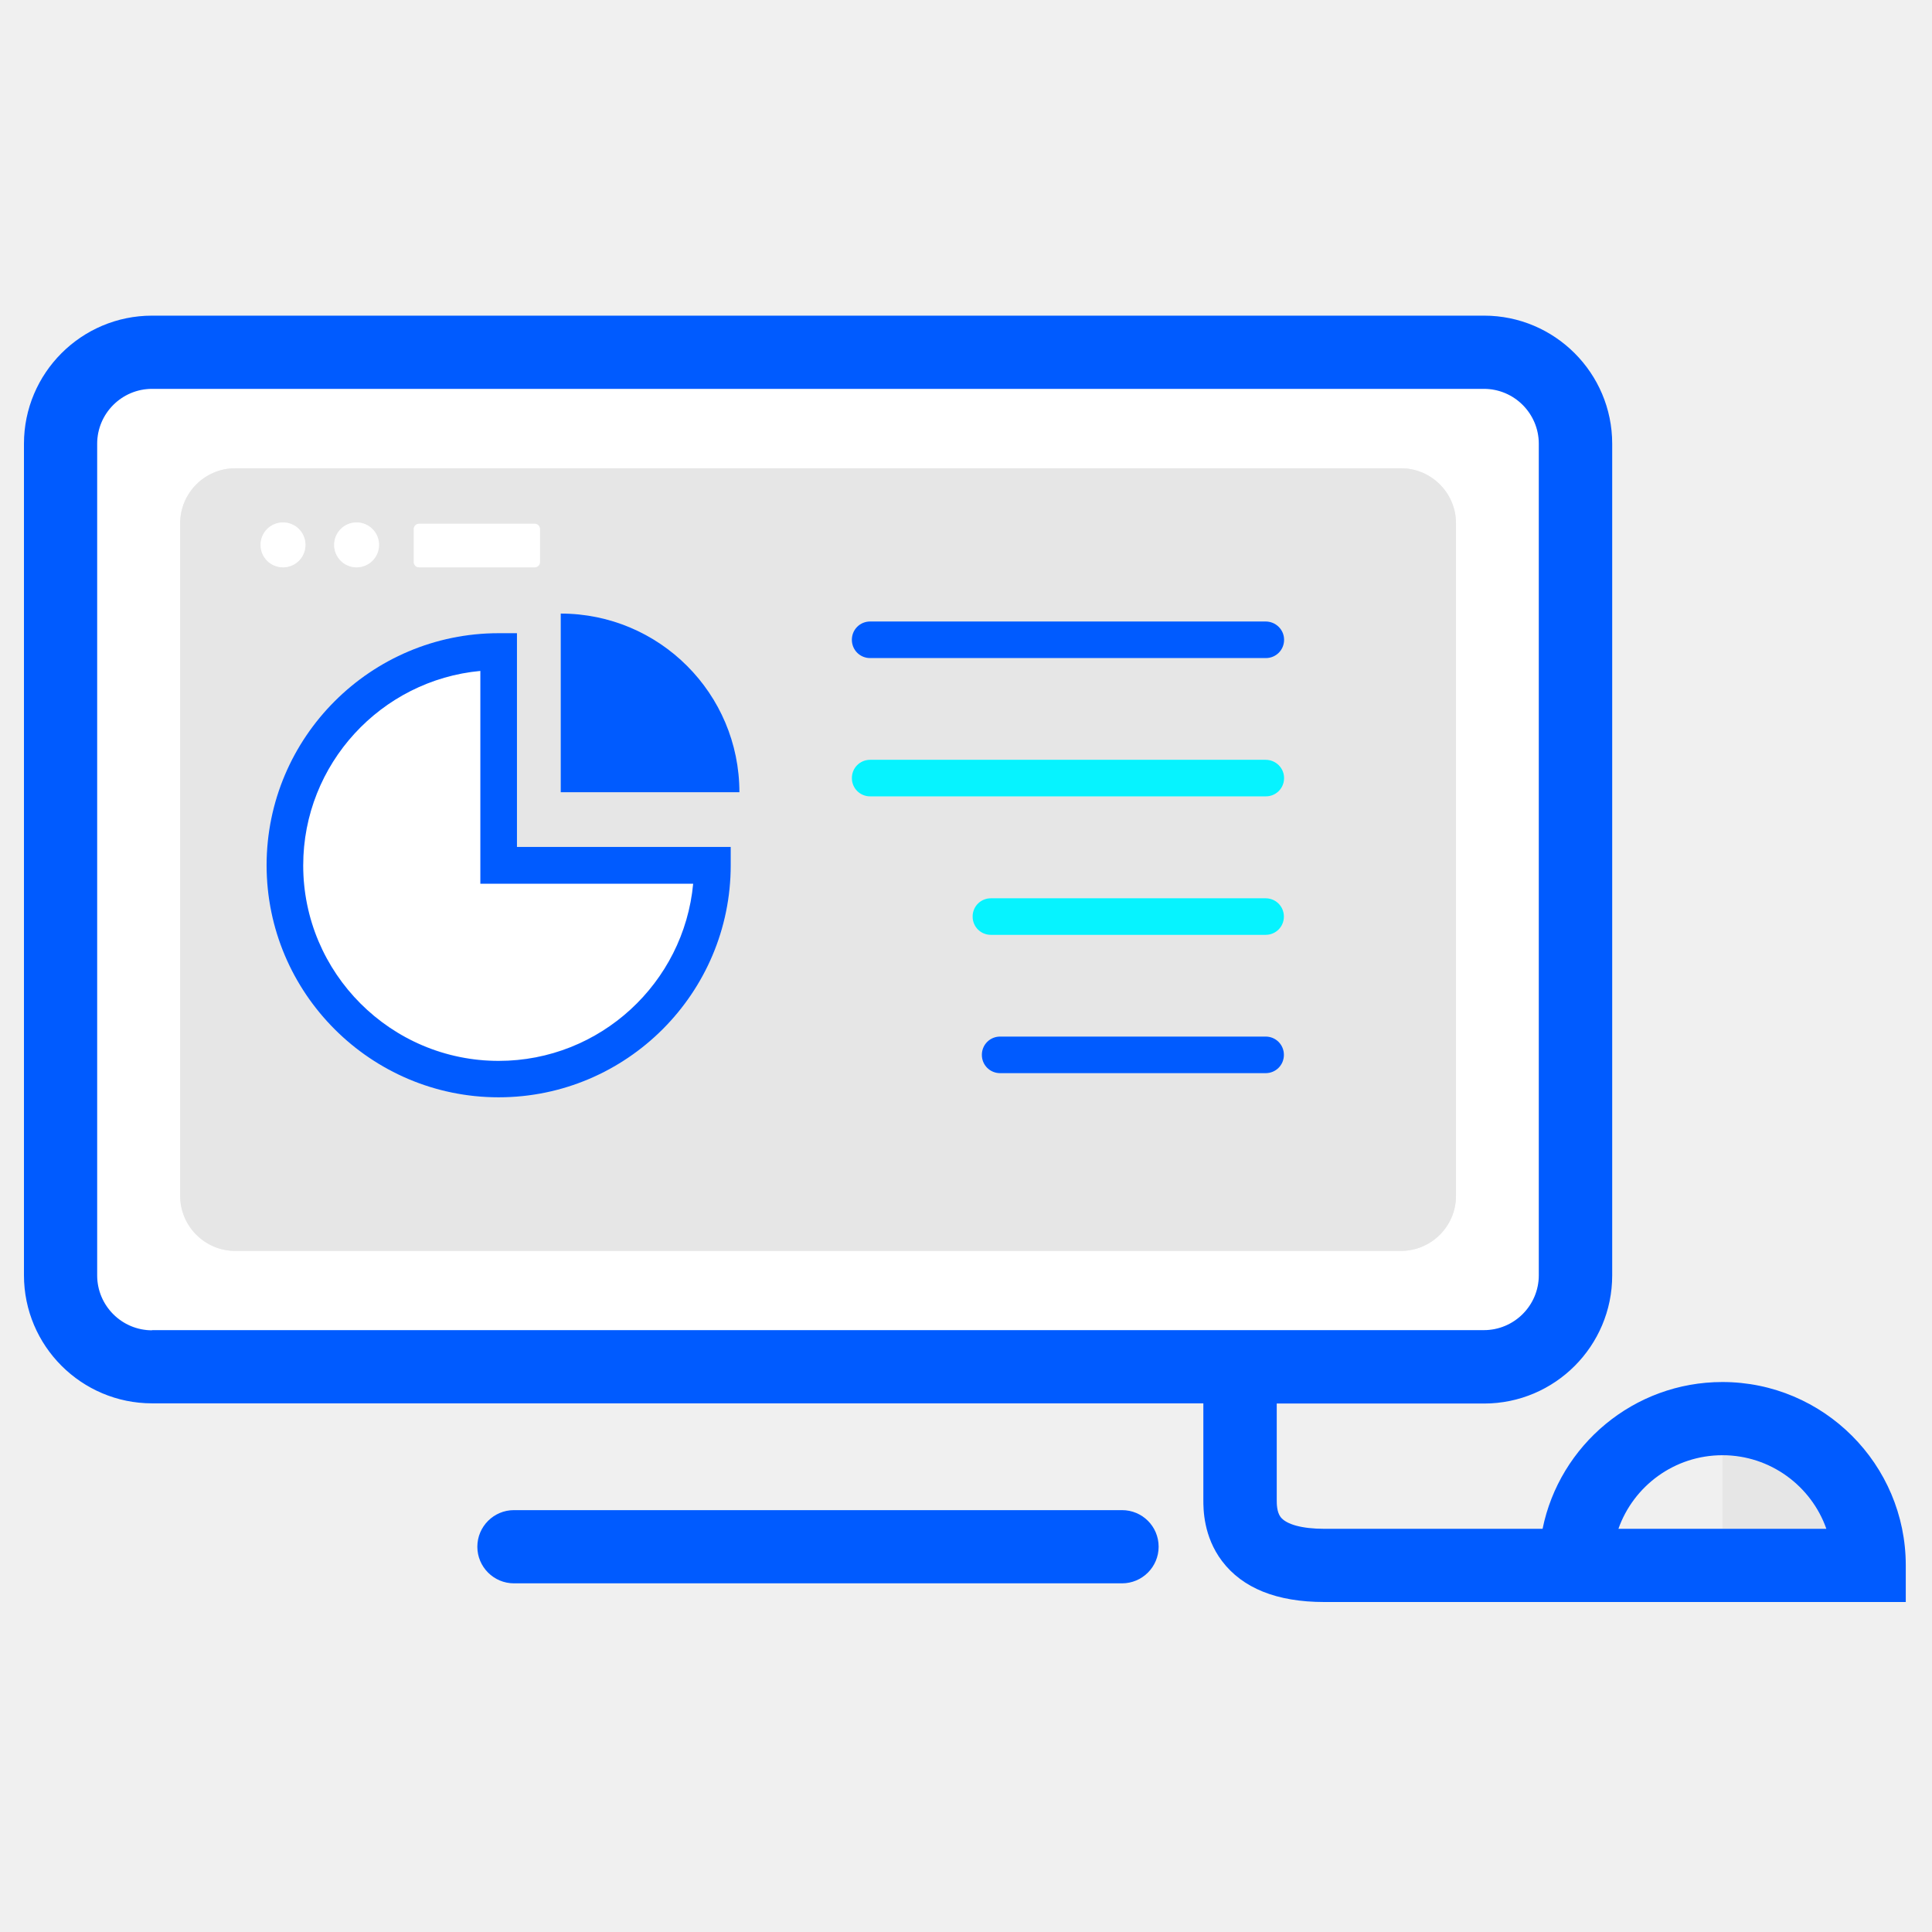
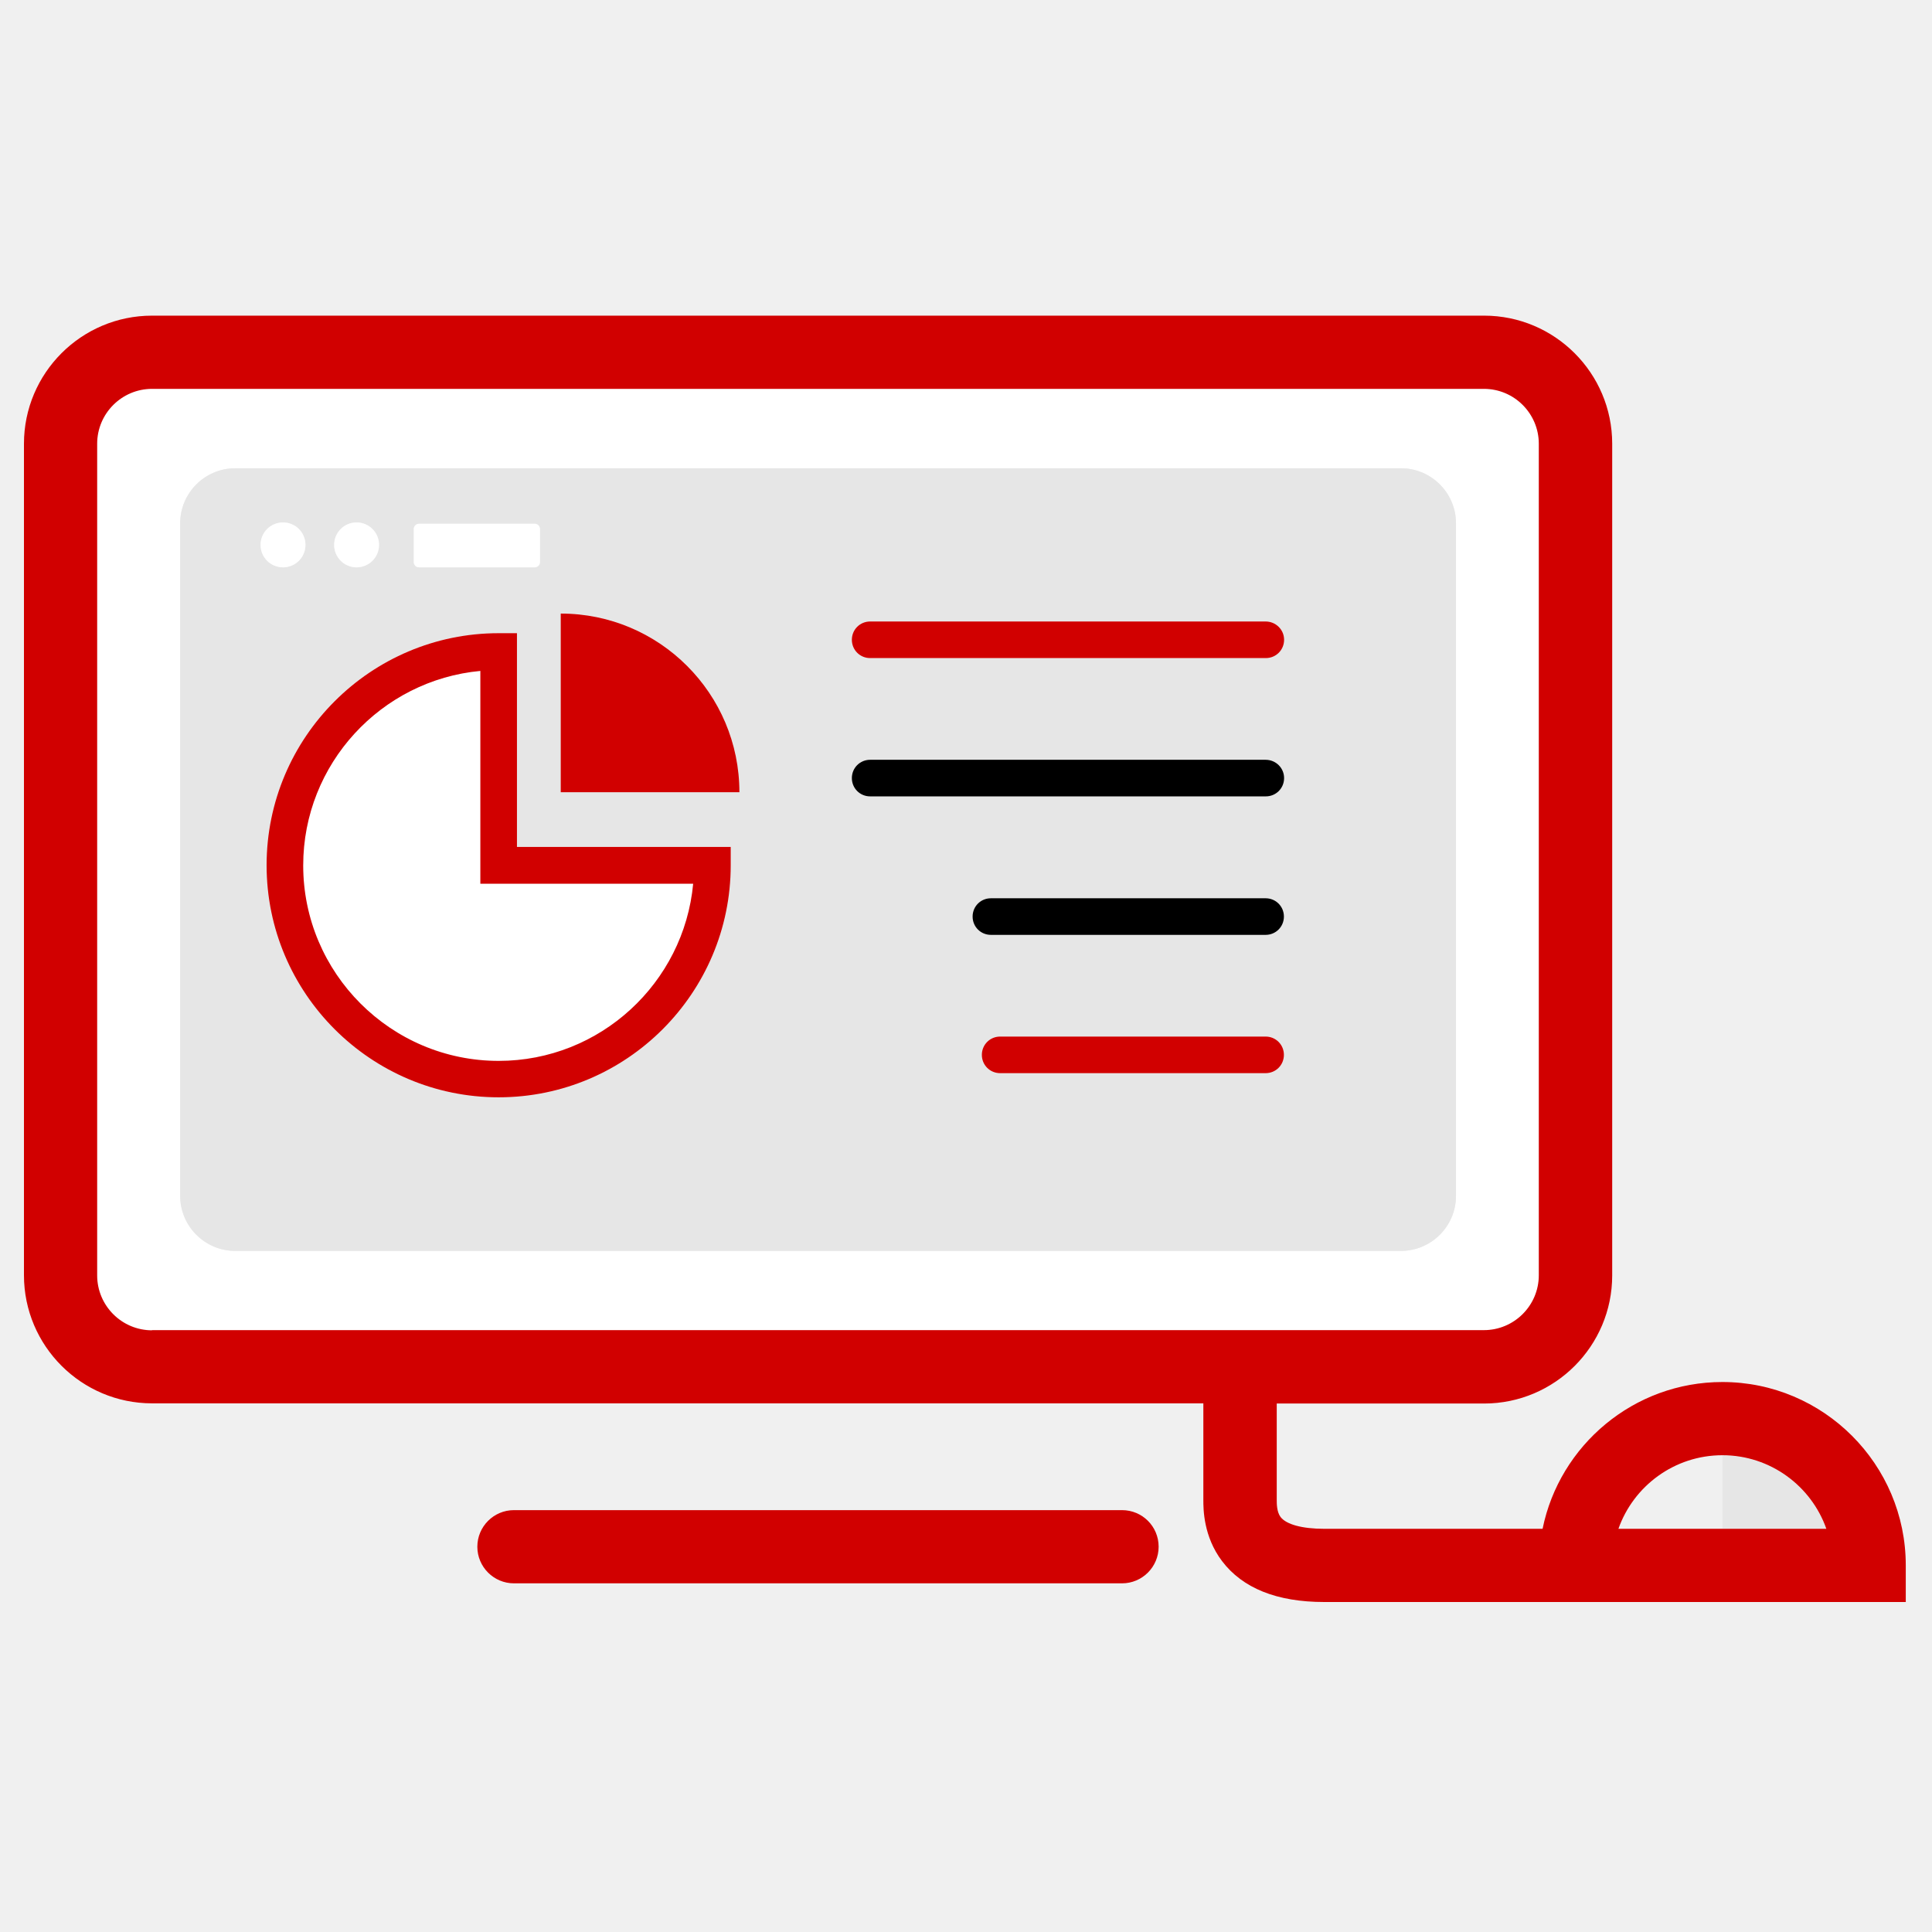
- <svg xmlns="http://www.w3.org/2000/svg" width="120px" height="120px" viewBox="0 0 1024 1024" class="icon" version="1.1">
-   <path d="M594.7 800.4H272.4c-10.7 0-19.4 8.7-19.4 19.4s8.7 19.4 19.4 19.4h322.3c10.7 0 19.4-8.7 19.4-19.4 0-10.8-8.7-19.4-19.4-19.4z" fill="#005BFF" />
-   <path d="M912.9 771.4v39H968c-8.1-22.7-29.7-39-55.1-39z" fill="#E6E6E6" />
-   <path d="M815.6 675.9V235.2c0-16.1-13.1-29.1-29.1-29.1H80.6c-16.1 0-29.1 13.1-29.1 29.1v440.7c0 16.1 13.1 29.1 29.1 29.1h705.9c16.1 0.1 29.1-13 29.1-29.1z m-43.9-42c0 16-13.1 29.1-29.1 29.1h-618c-16 0-29.1-13.1-29.1-29.1V277.3c0-16 13.1-29.1 29.1-29.1h618c16 0 29.1 13.1 29.1 29.1v356.6z" fill="#FFFFFF" />
-   <path d="M742.6 248.2h-618c-16 0-29.1 13.1-29.1 29.1v356.6c0 16 13.1 29.1 29.1 29.1h618c16 0 29.1-13.1 29.1-29.1V277.3c0-16-13.1-29.1-29.1-29.1z m-523.3 32.2c0-1.6 1.3-2.8 2.8-2.8h61.3c1.6 0 2.8 1.3 2.8 2.8v17.5c0 1.6-1.3 2.8-2.8 2.8h-61.3c-1.6 0-2.8-1.3-2.8-2.8v-17.5z m-30.3-3.5c6.6 0 11.9 5.3 11.9 11.9s-5.3 11.9-11.9 11.9c-6.6 0-11.9-5.3-11.9-11.9s5.4-11.9 11.9-11.9z m-39 0c6.6 0 11.9 5.3 11.9 11.9s-5.3 11.9-11.9 11.9c-6.6 0-11.9-5.3-11.9-11.9s5.3-11.9 11.9-11.9z m237.3 181.7c0 67.8-55.2 123-123 123s-123-55.2-123-123 55.2-123 123-123h9.7v113.3h113.3v9.7z m-90.1-38.7v-94.7c52.3 0 94.7 42.4 94.7 94.7h-94.7z m373.6 148.9H530.1c-5.4 0-9.7-4.3-9.7-9.7 0-5.4 4.3-9.7 9.7-9.7h140.7c5.4 0 9.7 4.3 9.7 9.7 0 5.3-4.3 9.7-9.7 9.7z m0-73.3H525.2c-5.4 0-9.7-4.3-9.7-9.7s4.3-9.7 9.7-9.7h145.6c5.4 0 9.7 4.3 9.7 9.7s-4.3 9.7-9.7 9.7z m0-73.4H461.2c-5.4 0-9.7-4.3-9.7-9.7s4.3-9.7 9.7-9.7h209.7c5.4 0 9.7 4.3 9.7 9.7s-4.4 9.7-9.8 9.7z m0-73.3H461.2c-5.4 0-9.7-4.3-9.7-9.7s4.3-9.7 9.7-9.7h209.7c5.4 0 9.7 4.3 9.7 9.7s-4.4 9.7-9.8 9.7z" fill="#E6E6E6" />
-   <path d="M254.6 355.5c-52.6 4.9-93.9 49.3-93.9 103.1 0 57.1 46.5 103.6 103.6 103.6 53.8 0 98.2-41.3 103.1-93.9H254.6V355.5z" fill="#FFFFFF" />
-   <path d="M274 335.6h-9.7c-67.8 0-123 55.2-123 123s55.2 123 123 123 123-55.2 123-123v-9.7H274V335.6z m93.4 132.8c-4.9 52.6-49.3 93.9-103.1 93.9-57.1 0-103.6-46.5-103.6-103.6 0-53.8 41.3-98.2 93.9-103.1v112.8h112.8z" fill="#005BFF" />
-   <path d="M297.2 325.2v94.7h94.7c0-52.3-42.4-94.7-94.7-94.7z" fill="#005BFF" />
-   <path d="M150 288.8m-11.9 0a11.9 11.9 0 1 0 23.8 0 11.9 11.9 0 1 0-23.8 0Z" fill="#FFFFFF" />
-   <path d="M189 288.8m-11.9 0a11.9 11.9 0 1 0 23.8 0 11.9 11.9 0 1 0-23.8 0Z" fill="#FFFFFF" />
-   <path d="M222.1 300.7h61.3c1.6 0 2.8-1.3 2.8-2.8v-17.5c0-1.6-1.3-2.8-2.8-2.8h-61.3c-1.6 0-2.8 1.3-2.8 2.8v17.5c0 1.6 1.3 2.8 2.8 2.8z" fill="#FFFFFF" />
-   <path d="M912.9 732.5c-47 0-86.3 33.5-95.3 77.8H701.9c-11.7 0-20.2-2.3-23.2-6.3-2-2.7-2-7-2-9v-51.1h109.9c37.5 0 67.9-30.5 67.9-67.9V235.2c0-37.5-30.5-67.9-67.9-67.9h-706c-37.5 0-67.9 30.5-67.9 67.9v440.7c0 37.5 30.5 67.9 67.9 67.9h557.2V795c0 4.8 0 19.3 9.9 32.4 10.9 14.4 29.1 21.7 54.2 21.7h308.2v-19.4c0-53.6-43.6-97.2-97.2-97.2zM80.6 705.1c-16.1 0-29.1-13.1-29.1-29.1V235.2c0-16.1 13.1-29.1 29.1-29.1h705.9c16.1 0 29.1 13.1 29.1 29.1v440.7c0 16.1-13.1 29.1-29.1 29.1H80.6z m832.3 105.2h-55.1c8-22.7 29.7-39 55.1-39s47.1 16.3 55.1 39h-55.1z" fill="#005BFF" />
-   <path d="M670.8 329.4H461.2c-5.4 0-9.7 4.3-9.7 9.7s4.3 9.7 9.7 9.7h209.7c5.4 0 9.7-4.3 9.7-9.7s-4.4-9.7-9.8-9.7z" fill="#005BFF" />
-   <path d="M670.8 402.7H461.2c-5.4 0-9.7 4.3-9.7 9.7s4.3 9.7 9.7 9.7h209.7c5.4 0 9.7-4.3 9.7-9.7s-4.4-9.7-9.8-9.7zM670.8 476.1H525.2c-5.4 0-9.7 4.3-9.7 9.7s4.3 9.7 9.7 9.7h145.6c5.4 0 9.7-4.3 9.7-9.7s-4.3-9.7-9.7-9.7z" fill="#06F3FF" />
-   <path d="M670.8 549.4H530.1c-5.4 0-9.7 4.3-9.7 9.7 0 5.4 4.3 9.7 9.7 9.7h140.7c5.4 0 9.7-4.3 9.7-9.7 0-5.4-4.3-9.7-9.7-9.7z" fill="#005BFF" />
+ <svg xmlns="http://www.w3.org/2000/svg" width="120px" height="120px" viewBox="0 0 1024 1024" class="icon" version="1.1" fill="#000000">
+   <g id="SVGRepo_bgCarrier" stroke-width="0" />
+   <g id="SVGRepo_tracerCarrier" stroke-linecap="round" stroke-linejoin="round" />
+   <g id="SVGRepo_iconCarrier">
+     <path d="M594.7 800.4H272.4c-10.7 0-19.4 8.7-19.4 19.4s8.7 19.4 19.4 19.4h322.3c10.7 0 19.4-8.7 19.4-19.4 0-10.8-8.7-19.4-19.4-19.4z" fill="#d10000" />
+     <path d="M912.9 771.4v39H968c-8.1-22.7-29.7-39-55.1-39z" fill="#E6E6E6" />
+     <path d="M815.6 675.9V235.2c0-16.1-13.1-29.1-29.1-29.1H80.6c-16.1 0-29.1 13.1-29.1 29.1v440.7c0 16.1 13.1 29.1 29.1 29.1h705.9c16.1 0.1 29.1-13 29.1-29.1z m-43.9-42c0 16-13.1 29.1-29.1 29.1h-618c-16 0-29.1-13.1-29.1-29.1V277.3c0-16 13.1-29.1 29.1-29.1h618c16 0 29.1 13.1 29.1 29.1v356.6z" fill="#FFFFFF" />
+     <path d="M742.6 248.2h-618c-16 0-29.1 13.1-29.1 29.1v356.6c0 16 13.1 29.1 29.1 29.1h618c16 0 29.1-13.1 29.1-29.1V277.3c0-16-13.1-29.1-29.1-29.1z m-523.3 32.2c0-1.6 1.3-2.8 2.8-2.8h61.3c1.6 0 2.8 1.3 2.8 2.8v17.5c0 1.6-1.3 2.8-2.8 2.8h-61.3c-1.6 0-2.8-1.3-2.8-2.8v-17.5z m-30.3-3.5c6.6 0 11.9 5.3 11.9 11.9s-5.3 11.9-11.9 11.9c-6.6 0-11.9-5.3-11.9-11.9s5.4-11.9 11.9-11.9z m-39 0c6.6 0 11.9 5.3 11.9 11.9s-5.3 11.9-11.9 11.9c-6.6 0-11.9-5.3-11.9-11.9s5.3-11.9 11.9-11.9z m237.3 181.7c0 67.8-55.2 123-123 123s-123-55.2-123-123 55.2-123 123-123h9.7v113.3h113.3v9.7z m-90.1-38.7v-94.7c52.3 0 94.7 42.4 94.7 94.7h-94.7z m373.6 148.9H530.1c-5.4 0-9.7-4.3-9.7-9.7 0-5.4 4.3-9.7 9.7-9.7h140.7c5.4 0 9.7 4.3 9.7 9.7 0 5.3-4.3 9.7-9.7 9.7z m0-73.3H525.2c-5.4 0-9.7-4.3-9.7-9.7s4.3-9.7 9.7-9.7h145.6c5.4 0 9.7 4.3 9.7 9.7s-4.3 9.7-9.7 9.7z m0-73.4H461.2c-5.4 0-9.7-4.3-9.7-9.7s4.3-9.7 9.7-9.7h209.7c5.4 0 9.7 4.3 9.7 9.7s-4.4 9.7-9.8 9.7z m0-73.3H461.2c-5.4 0-9.7-4.3-9.7-9.7s4.3-9.7 9.7-9.7h209.7c5.4 0 9.7 4.3 9.7 9.7s-4.4 9.7-9.8 9.7z" fill="#E6E6E6" />
+     <path d="M254.6 355.5c-52.6 4.9-93.9 49.3-93.9 103.1 0 57.1 46.5 103.6 103.6 103.6 53.8 0 98.2-41.3 103.1-93.9H254.6V355.5z" fill="#FFFFFF" />
+     <path d="M274 335.6h-9.7c-67.8 0-123 55.2-123 123s55.2 123 123 123 123-55.2 123-123v-9.7H274V335.6z m93.4 132.8c-4.9 52.6-49.3 93.9-103.1 93.9-57.1 0-103.6-46.5-103.6-103.6 0-53.8 41.3-98.2 93.9-103.1v112.8h112.8z" fill="#d10000" />
+     <path d="M297.2 325.2v94.7h94.7c0-52.3-42.4-94.7-94.7-94.7z" fill="#d10000" />
+     <path d="M150 288.8m-11.9 0a11.9 11.9 0 1 0 23.8 0 11.9 11.9 0 1 0-23.8 0Z" fill="#FFFFFF" />
+     <path d="M189 288.8m-11.9 0a11.9 11.9 0 1 0 23.8 0 11.9 11.9 0 1 0-23.8 0Z" fill="#FFFFFF" />
+     <path d="M222.1 300.7h61.3c1.6 0 2.8-1.3 2.8-2.8v-17.5c0-1.6-1.3-2.8-2.8-2.8h-61.3c-1.6 0-2.8 1.3-2.8 2.8v17.5c0 1.6 1.3 2.8 2.8 2.8z" fill="#FFFFFF" />
+     <path d="M912.9 732.5c-47 0-86.3 33.5-95.3 77.8H701.9c-11.7 0-20.2-2.3-23.2-6.3-2-2.7-2-7-2-9v-51.1h109.9c37.5 0 67.9-30.5 67.9-67.9V235.2c0-37.5-30.5-67.9-67.9-67.9h-706c-37.5 0-67.9 30.5-67.9 67.9v440.7c0 37.5 30.5 67.9 67.9 67.9h557.2V795c0 4.8 0 19.3 9.9 32.4 10.9 14.4 29.1 21.7 54.2 21.7h308.2v-19.4c0-53.6-43.6-97.2-97.2-97.2zM80.6 705.1c-16.1 0-29.1-13.1-29.1-29.1V235.2c0-16.1 13.1-29.1 29.1-29.1h705.9c16.1 0 29.1 13.1 29.1 29.1v440.7c0 16.1-13.1 29.1-29.1 29.1H80.6z m832.3 105.2h-55.1c8-22.7 29.7-39 55.1-39s47.1 16.3 55.1 39h-55.1z" fill="#d10000" />
+     <path d="M670.8 329.4H461.2c-5.4 0-9.7 4.3-9.7 9.7s4.3 9.7 9.7 9.7h209.7c5.4 0 9.7-4.3 9.7-9.7s-4.4-9.7-9.8-9.7z" fill="#d10000" />
+     <path d="M670.8 402.7H461.2c-5.4 0-9.7 4.3-9.7 9.7s4.3 9.7 9.7 9.7h209.7c5.4 0 9.7-4.3 9.7-9.7s-4.4-9.7-9.8-9.7zM670.8 476.1H525.2c-5.4 0-9.7 4.3-9.7 9.7s4.3 9.7 9.7 9.7h145.6c5.4 0 9.7-4.3 9.7-9.7s-4.3-9.7-9.7-9.7z" fill="#000000" />
+     <path d="M670.8 549.4H530.1c-5.4 0-9.7 4.3-9.7 9.7 0 5.4 4.3 9.7 9.7 9.7h140.7c5.4 0 9.7-4.3 9.7-9.7 0-5.4-4.3-9.7-9.7-9.7z" fill="#d10000" />
+   </g>
</svg>
